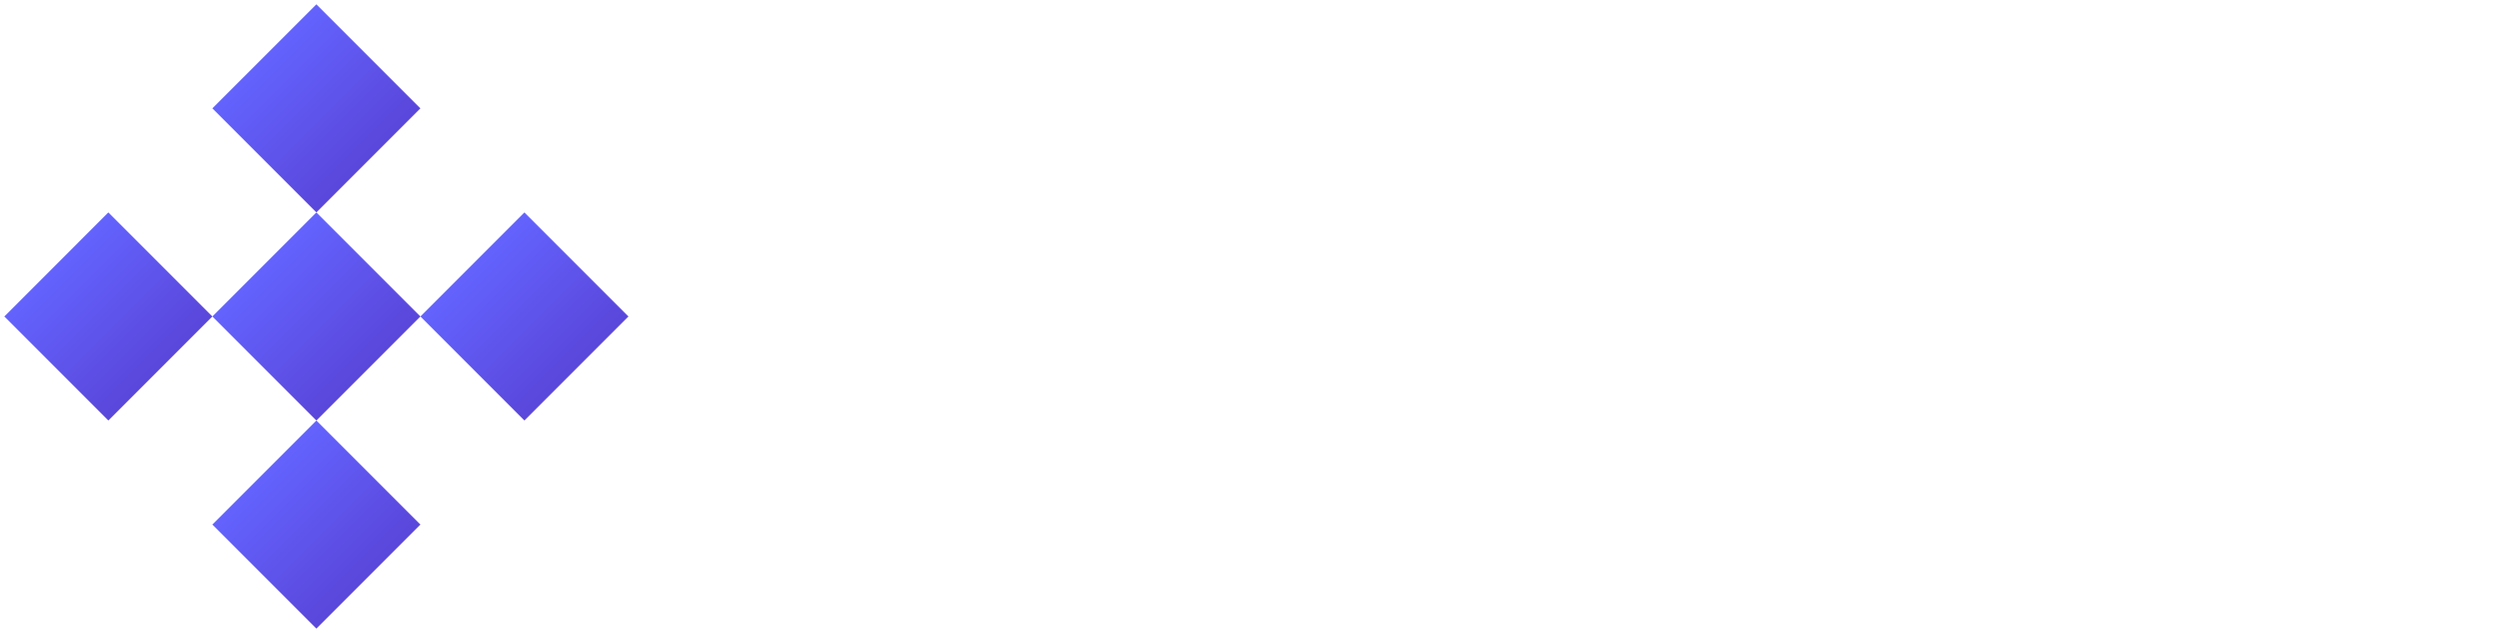
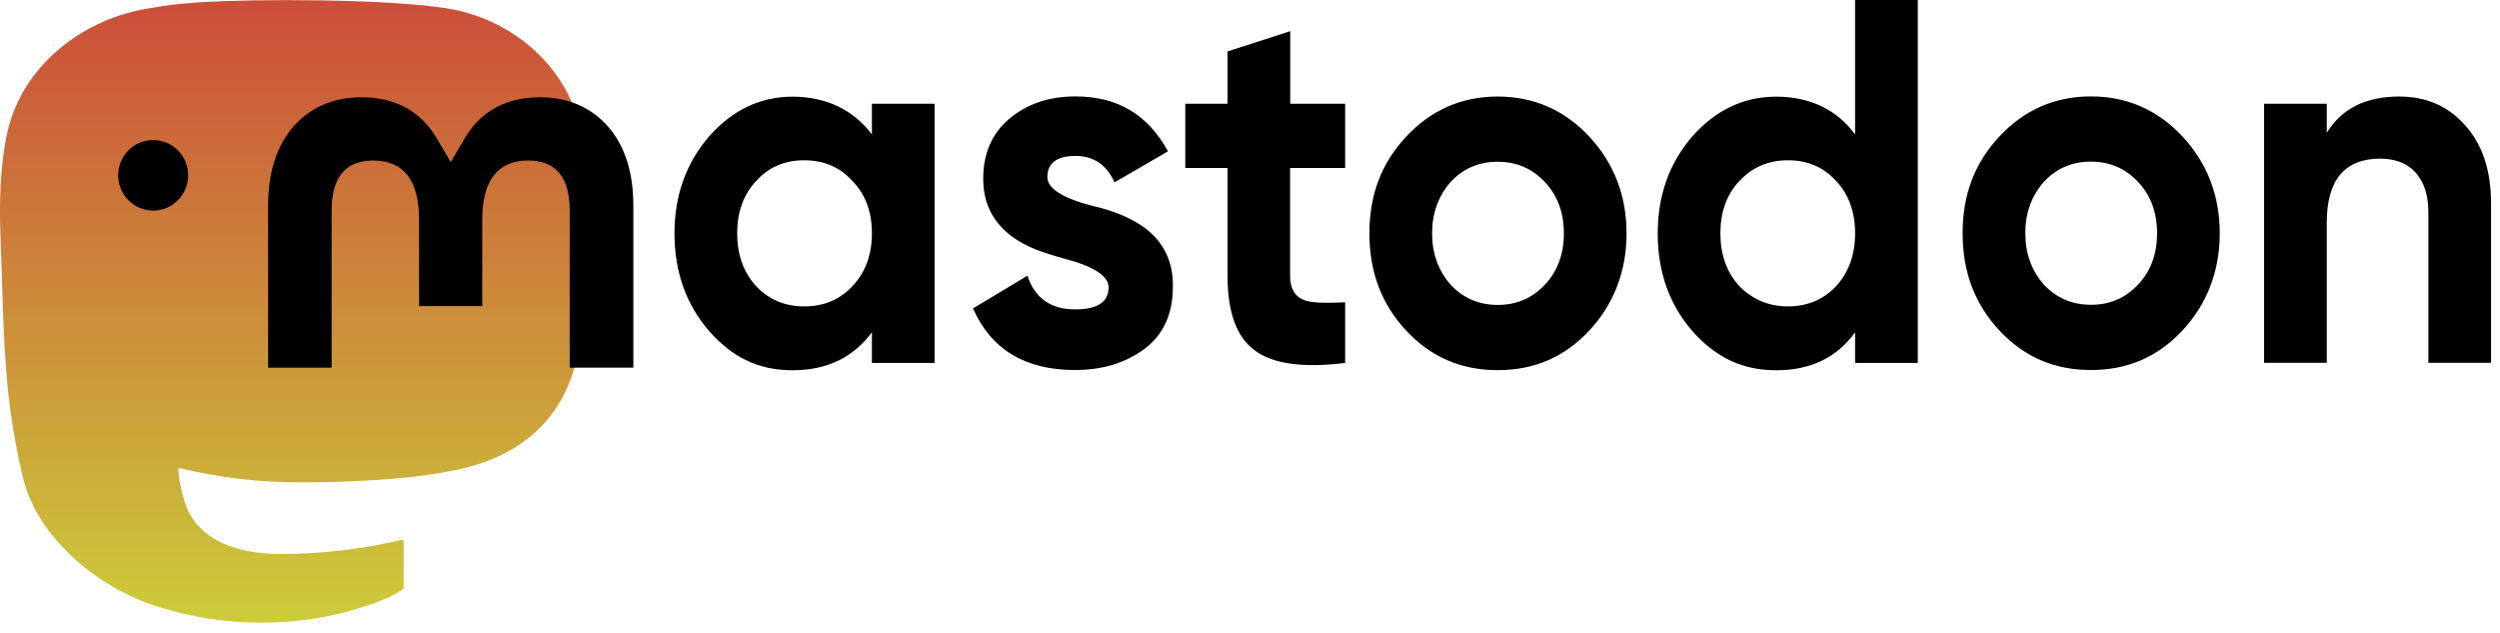
<svg xmlns="http://www.w3.org/2000/svg" xmlns:xlink="http://www.w3.org/1999/xlink" width="261" height="66" viewBox="0 0 261 66" fill="none" version="1.1" id="svg4">
-   <defs id="defs5">
-     <linearGradient id="swatch309">
-       <stop style="stop-color:#bd0374;stop-opacity:1;" offset="0" id="stop309" />
-     </linearGradient>
-     <linearGradient id="linearGradient307">
-       <stop style="stop-color:#5a46da;stop-opacity:1;" offset="0" id="stop306" />
-       <stop style="stop-color:#6262fe;stop-opacity:1;" offset="1" id="stop307" />
-     </linearGradient>
-     <linearGradient id="linearGradient251">
-       <stop style="stop-color:#4933d6;stop-opacity:1;" offset="0" id="stop250" />
-       <stop style="stop-color:#4d4dfe;stop-opacity:1;" offset="1" id="stop251" />
-     </linearGradient>
-     <linearGradient id="swatch246">
-       <stop style="stop-color:#bd0374;stop-opacity:1;" offset="0" id="stop246" />
-     </linearGradient>
-     <linearGradient id="linearGradient12">
-       <stop style="stop-color:#5a46da;stop-opacity:1;" offset="0" id="stop13" />
-       <stop style="stop-color:#6363fe;stop-opacity:1;" offset="1" id="stop14" />
-     </linearGradient>
-     <linearGradient xlink:href="#linearGradient12" id="linearGradient15" gradientUnits="userSpaceOnUse" x1="25.549" y1="-37.411" x2="60.744" y2="-37.411" gradientTransform="matrix(0.625085,0,0,1.318541,-134.5019,17.02599)" />
-     <linearGradient id="linearGradient71-5" x1="42.523" y1="-70.742" x2="52.523" y2="-70.742" gradientUnits="userSpaceOnUse" gradientTransform="translate(179.5431,14.29595)">
-       <stop style="stop-color:#5a46da;stop-opacity:1;" offset="0" id="stop70" />
-       <stop style="stop-color:#6363fe;stop-opacity:1;" offset="1" id="stop71" />
-     </linearGradient>
-     <linearGradient id="linearGradient73-0" x1="22.523" y1="-70.742" x2="32.523" y2="-70.742" gradientUnits="userSpaceOnUse" gradientTransform="translate(179.5431,14.29595)">
-       <stop style="stop-color:#5a46da;stop-opacity:1;" offset="0" id="stop72" />
-       <stop style="stop-color:#6363fe;stop-opacity:1;" offset="1" id="stop73" />
-     </linearGradient>
-     <linearGradient xlink:href="#linearGradient12" id="linearGradient377" gradientUnits="userSpaceOnUse" gradientTransform="matrix(0.625085,0,0,1.318541,-90.50188,17.02599)" x1="25.549" y1="-37.411" x2="60.744" y2="-37.411" />
-     <linearGradient xlink:href="#linearGradient12" id="linearGradient381" gradientUnits="userSpaceOnUse" gradientTransform="matrix(0.625085,0,0,1.318541,-112.5019,39.02599)" x1="25.549" y1="-37.411" x2="60.744" y2="-37.411" />
-     <linearGradient xlink:href="#linearGradient12" id="linearGradient384" gradientUnits="userSpaceOnUse" gradientTransform="matrix(0.625085,0,0,1.318541,-90.50188,61.02599)" x1="25.549" y1="-37.411" x2="60.744" y2="-37.411" />
-     <linearGradient xlink:href="#linearGradient12" id="linearGradient386" gradientUnits="userSpaceOnUse" gradientTransform="matrix(0.625085,0,0,1.318541,-134.5019,61.02599)" x1="25.549" y1="-37.411" x2="60.744" y2="-37.411" />
-   </defs>
+   <defs id="defs5" />
  <symbol id="logo-symbol-wordmark">
    <path d="M60.754 14.403C59.814 7.419 53.727 1.916 46.512 0.849C45.294 0.669 40.682 0.013 29.997 0.013H29.918C19.23 0.013 16.937 0.669 15.72 0.849C8.705 1.886 2.299 6.832 0.745 13.898C-0.003 17.378 -0.083 21.237 0.056 24.776C0.254 29.851 0.293 34.918 0.753 39.973C1.072 43.331 1.628 46.661 2.417 49.941C3.894 55.997 9.875 61.037 15.734 63.093C22.008 65.237 28.754 65.593 35.218 64.121C35.929 63.956 36.632 63.764 37.325 63.545C38.897 63.046 40.738 62.487 42.091 61.507C42.11 61.493 42.125 61.475 42.136 61.455C42.147 61.434 42.153 61.412 42.153 61.389V56.49C42.153 56.469 42.148 56.447 42.138 56.428C42.129 56.409 42.115 56.392 42.098 56.379C42.081 56.365 42.061 56.356 42.04 56.351C42.019 56.346 41.997 56.347 41.976 56.351C37.834 57.341 33.59 57.836 29.332 57.829C22.005 57.829 20.034 54.351 19.469 52.904C19.016 51.653 18.727 50.348 18.612 49.022C18.611 49 18.615 48.977 18.624 48.957C18.633 48.937 18.647 48.919 18.664 48.904C18.682 48.89 18.702 48.88 18.724 48.876C18.745 48.871 18.768 48.871 18.79 48.877C22.862 49.859 27.037 50.355 31.227 50.354C32.234 50.354 33.239 50.354 34.246 50.328C38.46 50.209 42.901 49.994 47.047 49.184C47.15 49.164 47.253 49.146 47.342 49.119C53.881 47.864 60.104 43.923 60.736 33.943C60.76 33.55 60.819 29.828 60.819 29.42C60.822 28.035 61.265 19.591 60.754 14.403Z" fill="url(#paint0_linear_89_11)" id="path1" />
    <path d="M12.344 18.303C12.344 16.267 13.978 14.619 15.997 14.619C18.016 14.619 19.65 16.267 19.65 18.303C19.65 20.34 18.016 21.987 15.997 21.987C13.978 21.987 12.344 20.34 12.344 18.303Z" fill="currentColor" id="path2" />
    <path d="M66.148 21.468V38.384H59.499V21.974C59.499 18.511 58.058 16.76 55.164 16.76C51.975 16.76 50.367 18.848 50.367 22.96V31.95H43.769V22.96C43.769 18.835 42.174 16.76 38.971 16.76C36.09 16.76 34.637 18.511 34.637 21.974V38.384H28V21.468C28 18.018 28.875 15.268 30.624 13.231C32.437 11.195 34.804 10.157 37.736 10.157C41.132 10.157 43.717 11.48 45.415 14.114L47.074 16.915L48.733 14.114C50.431 11.48 53.004 10.157 56.412 10.157C59.344 10.157 61.711 11.195 63.525 13.231C65.274 15.268 66.148 18.005 66.148 21.468ZM89.03 29.874C90.406 28.409 91.062 26.579 91.062 24.361C91.062 22.143 90.406 20.301 89.03 18.9C87.705 17.434 86.033 16.734 84.001 16.734C81.969 16.734 80.296 17.434 78.972 18.9C77.647 20.301 76.991 22.143 76.991 24.361C76.991 26.579 77.647 28.422 78.972 29.874C80.296 31.275 81.969 31.989 84.001 31.989C86.033 31.989 87.705 31.288 89.03 29.874ZM91.062 10.832H97.609V37.891H91.062V34.7C89.081 37.346 86.342 38.656 82.779 38.656C79.216 38.656 76.477 37.307 74.046 34.544C71.653 31.781 70.444 28.37 70.444 24.374C70.444 20.379 71.666 17.019 74.046 14.256C76.489 11.493 79.383 10.092 82.779 10.092C86.174 10.092 89.081 11.389 91.062 14.036V10.845V10.832ZM119.654 23.868C121.583 25.334 122.548 27.384 122.496 29.978C122.496 32.741 121.532 34.907 119.551 36.412C117.57 37.878 115.178 38.63 112.284 38.63C107.049 38.63 103.499 36.464 101.621 32.196L107.306 28.785C108.065 31.107 109.737 32.3 112.284 32.3C114.625 32.3 115.782 31.548 115.782 29.978C115.782 28.837 114.265 27.812 111.165 27.008C109.995 26.683 109.03 26.359 108.271 26.087C107.204 25.659 106.29 25.166 105.532 24.569C103.654 23.103 102.689 21.157 102.689 18.667C102.689 16.02 103.602 13.906 105.429 12.388C107.306 10.819 109.596 10.066 112.335 10.066C116.709 10.066 119.898 11.96 121.982 15.8L116.4 19.043C115.59 17.201 114.213 16.28 112.335 16.28C110.355 16.28 109.39 17.032 109.39 18.498C109.39 19.64 110.908 20.664 114.008 21.468C116.4 22.013 118.278 22.818 119.641 23.855L119.654 23.868ZM140.477 17.538H134.741V28.798C134.741 30.147 135.255 30.964 136.22 31.34C136.927 31.613 138.355 31.665 140.49 31.561V37.891C136.079 38.436 132.876 37.995 130.998 36.542C129.12 35.141 128.207 32.534 128.207 28.811V17.538H123.795V10.832H128.207V5.37L134.754 3.256V10.832H140.49V17.538H140.477ZM161.352 29.719C162.677 28.318 163.333 26.528 163.333 24.361C163.333 22.195 162.677 20.418 161.352 19.004C160.027 17.603 158.407 16.889 156.426 16.889C154.445 16.889 152.825 17.59 151.5 19.004C150.227 20.47 149.571 22.247 149.571 24.361C149.571 26.476 150.227 28.253 151.5 29.719C152.825 31.12 154.445 31.833 156.426 31.833C158.407 31.833 160.027 31.133 161.352 29.719ZM146.883 34.531C144.297 31.768 143.024 28.422 143.024 24.361C143.024 20.301 144.297 17.006 146.883 14.243C149.468 11.48 152.67 10.079 156.426 10.079C160.182 10.079 163.384 11.48 165.97 14.243C168.555 17.006 169.88 20.418 169.88 24.361C169.88 28.305 168.555 31.768 165.97 34.531C163.384 37.294 160.233 38.643 156.426 38.643C152.619 38.643 149.468 37.294 146.883 34.531ZM191.771 29.874C193.095 28.409 193.751 26.579 193.751 24.361C193.751 22.143 193.095 20.301 191.771 18.9C190.446 17.434 188.774 16.734 186.742 16.734C184.709 16.734 183.037 17.434 181.661 18.9C180.336 20.301 179.68 22.143 179.68 24.361C179.68 26.579 180.336 28.422 181.661 29.874C183.037 31.275 184.761 31.989 186.742 31.989C188.722 31.989 190.446 31.288 191.771 29.874ZM193.751 0H200.298V37.891H193.751V34.7C191.822 37.346 189.082 38.656 185.52 38.656C181.957 38.656 179.179 37.307 176.735 34.544C174.343 31.781 173.134 28.37 173.134 24.374C173.134 20.379 174.356 17.019 176.735 14.256C179.166 11.493 182.111 10.092 185.52 10.092C188.928 10.092 191.822 11.389 193.751 14.036V0.013V0ZM223.308 29.706C224.633 28.305 225.289 26.515 225.289 24.348C225.289 22.182 224.633 20.405 223.308 18.991C221.983 17.59 220.363 16.877 218.382 16.877C216.401 16.877 214.78 17.577 213.456 18.991C212.182 20.457 211.526 22.234 211.526 24.348C211.526 26.463 212.182 28.24 213.456 29.706C214.78 31.107 216.401 31.82 218.382 31.82C220.363 31.82 221.983 31.12 223.308 29.706ZM208.838 34.518C206.253 31.755 204.98 28.409 204.98 24.348C204.98 20.288 206.253 16.993 208.838 14.23C211.424 11.467 214.626 10.066 218.382 10.066C222.137 10.066 225.34 11.467 227.925 14.23C230.511 16.993 231.835 20.405 231.835 24.348C231.835 28.292 230.511 31.755 227.925 34.518C225.34 37.281 222.189 38.63 218.382 38.63C214.575 38.63 211.424 37.281 208.838 34.518ZM260.17 21.261V37.878H253.623V22.13C253.623 20.34 253.173 18.991 252.247 17.966C251.385 17.045 250.164 16.565 248.594 16.565C244.89 16.565 243.012 18.783 243.012 23.272V37.878H236.466V10.832H243.012V13.867C244.581 11.325 247.077 10.079 250.575 10.079C253.366 10.079 255.656 11.052 257.431 13.05C259.257 15.047 260.17 17.759 260.17 21.274" fill="currentColor" id="path3" />
    <defs id="defs4">
      <linearGradient id="paint0_linear_89_11" x1="30.5" y1="0.013" x2="30.5" y2="65.013" gradientUnits="userSpaceOnUse">
-         <stop stop-color="#6364FF" id="stop3" />
-         <stop offset="1" stop-color="#563ACC" id="stop4" />
+         <stop stop-color="#cc4d3a" id="stop3" />
+         <stop offset="1" stop-color="#cccc3a" id="stop4" />
      </linearGradient>
    </defs>
  </symbol>
-   <g id="g386" transform="matrix(-0.4937727,-0.4937727,0.4937727,-0.4937727,-4.10444,-14.28148)">
-     <rect style="fill:url(#linearGradient15);fill-opacity:1;stroke:#515151 icc-color(sRGB-IEC61966-2, 0.1, 0.318, 0.318, 0.318);stroke-width:0" id="rect6-8" width="22" height="22" x="-118.532" y="-43.302" />
-     <rect style="fill:url(#linearGradient377);fill-opacity:1;stroke:#515151 icc-color(sRGB-IEC61966-2, 0.1, 0.318, 0.318, 0.318);stroke-width:0" id="rect377" width="22" height="22" x="-74.532" y="-43.302" />
-     <rect style="fill:url(#linearGradient381);fill-opacity:1;stroke:#515151 icc-color(sRGB-IEC61966-2, 0.1, 0.318, 0.318, 0.318);stroke-width:0" id="rect379" width="22" height="22" x="-96.532" y="-21.302" />
-     <rect style="fill:url(#linearGradient386);fill-opacity:1;stroke:#515151 icc-color(sRGB-IEC61966-2, 0.1, 0.318, 0.318, 0.318);stroke-width:0" id="rect382" width="22" height="22" x="-118.532" y="0.698" />
-     <rect style="fill:url(#linearGradient384);fill-opacity:1;stroke:#515151 icc-color(sRGB-IEC61966-2, 0.1, 0.318, 0.318, 0.318);stroke-width:0" id="rect384" width="22" height="22" x="-74.532" y="0.698" />
-   </g>
+   <use xlink:href="#logo-symbol-wordmark" id="use4" />
</svg>
